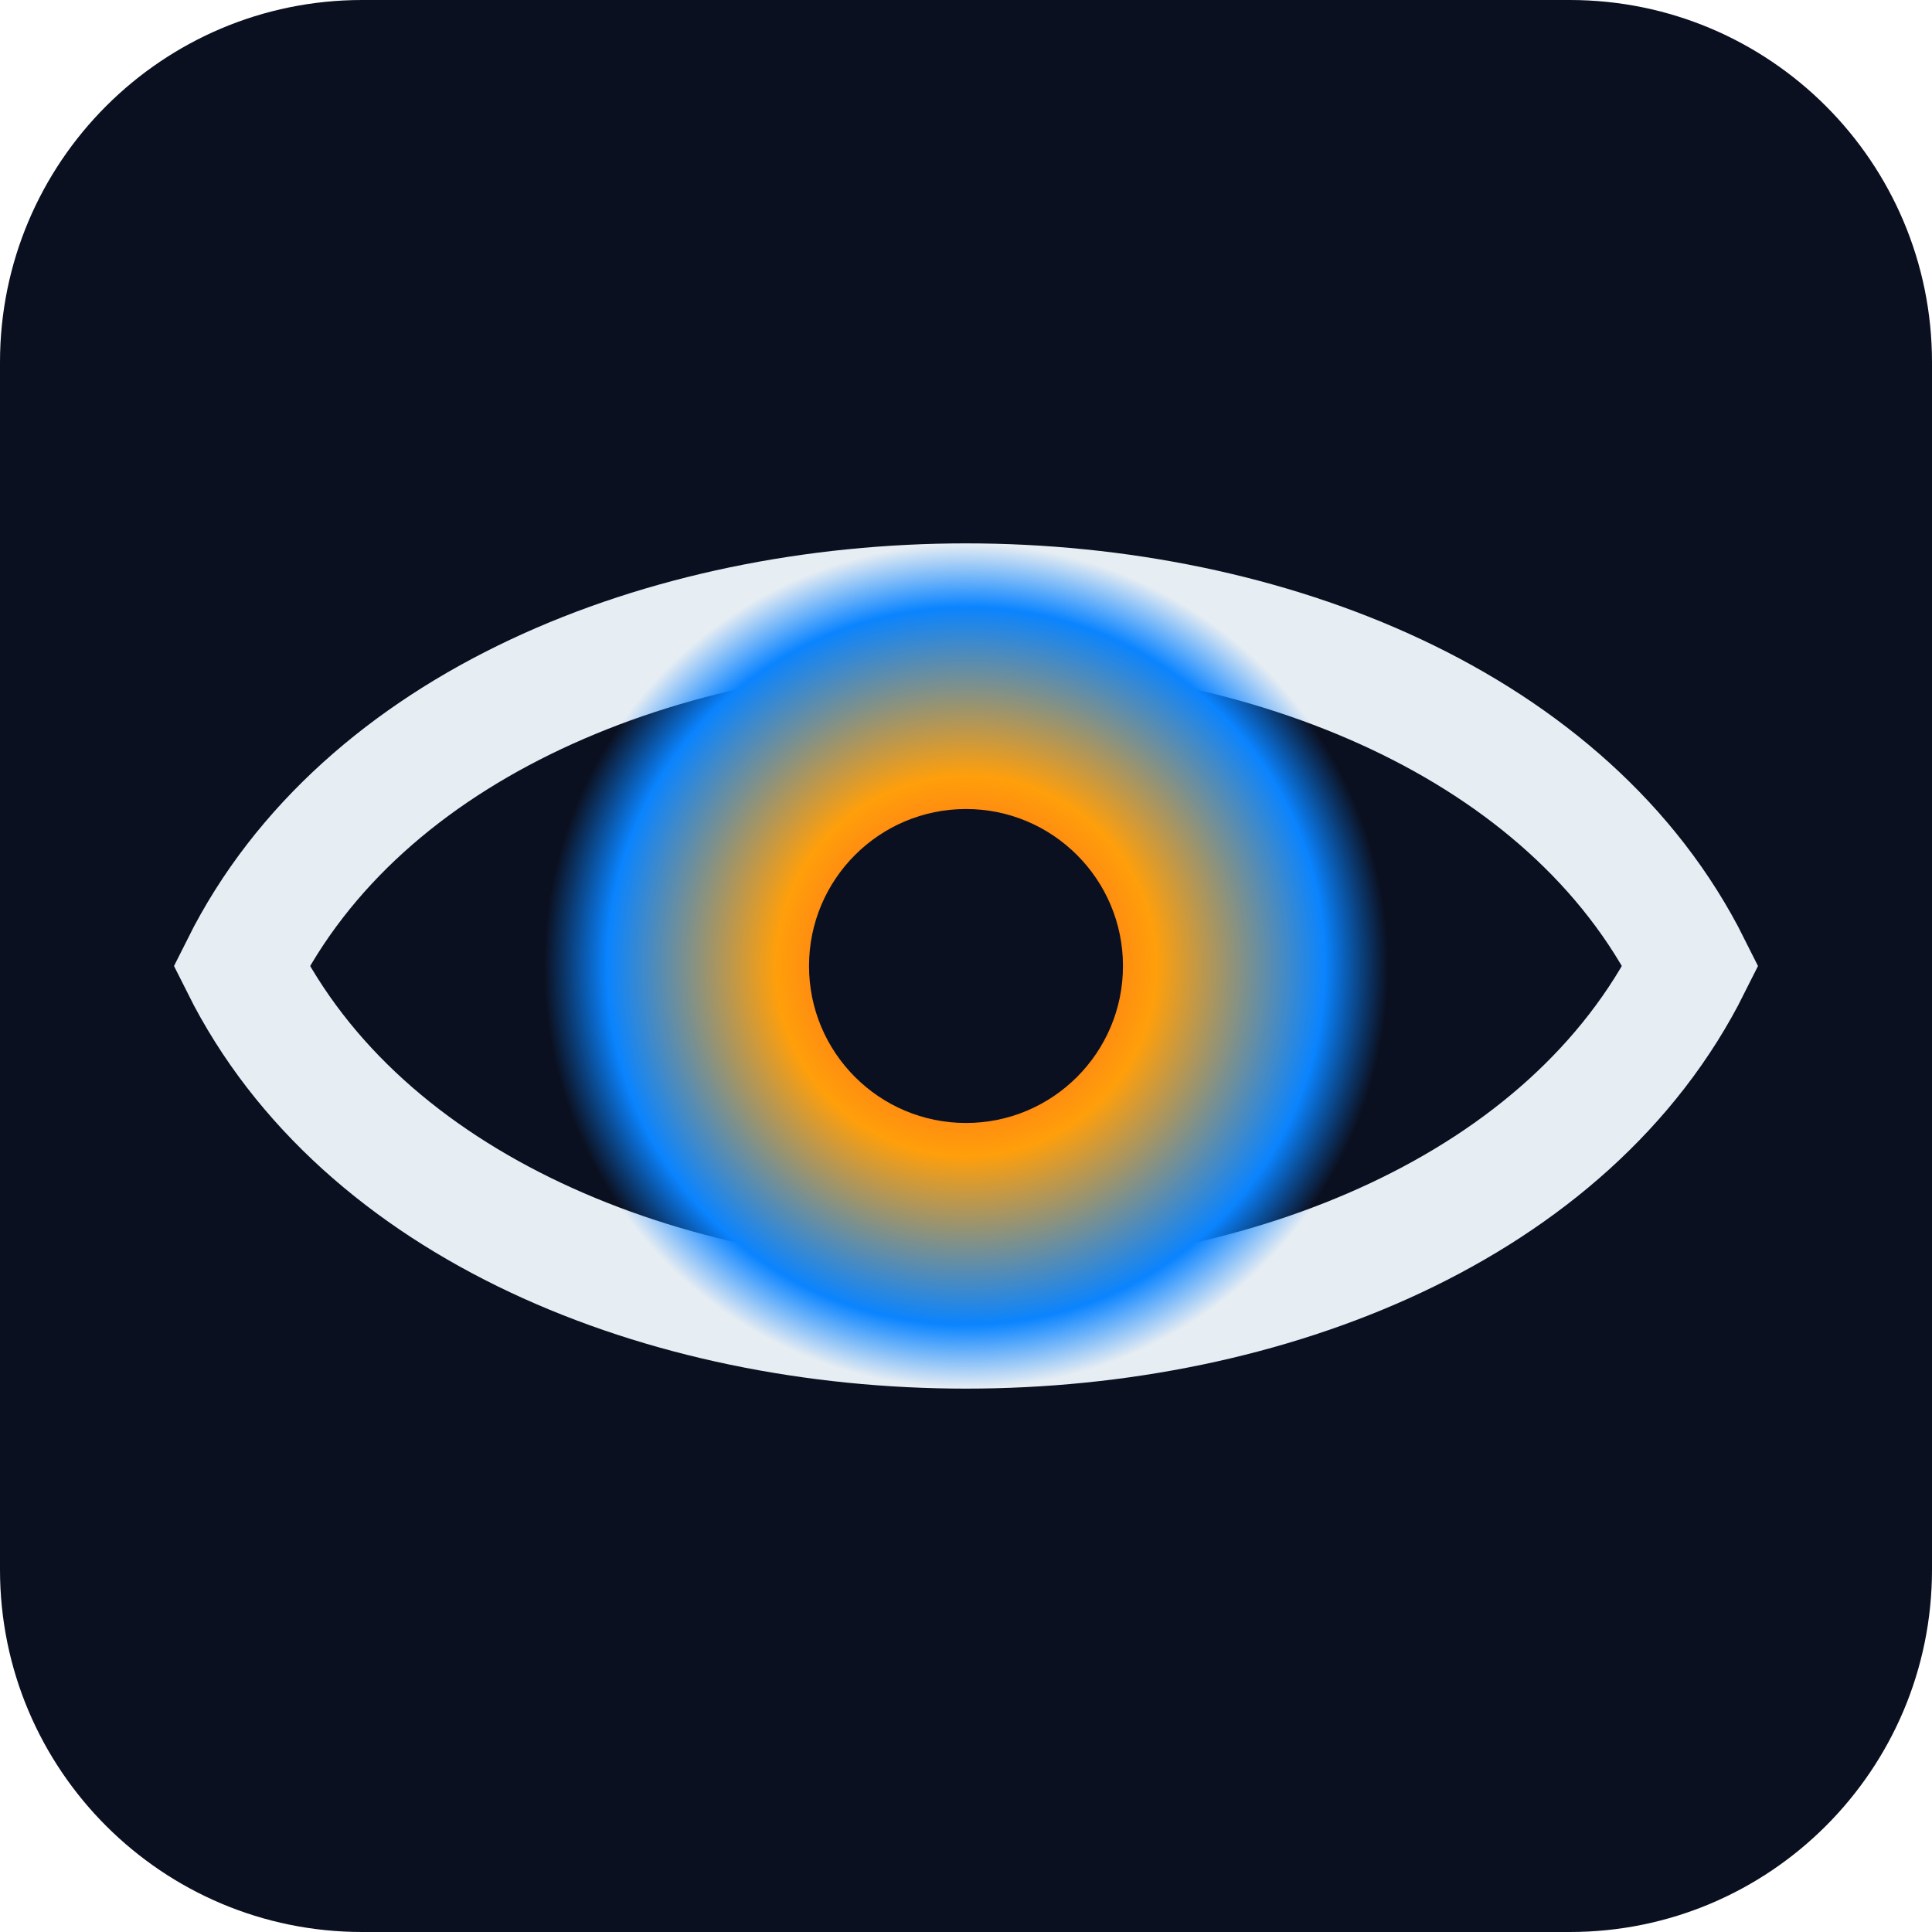
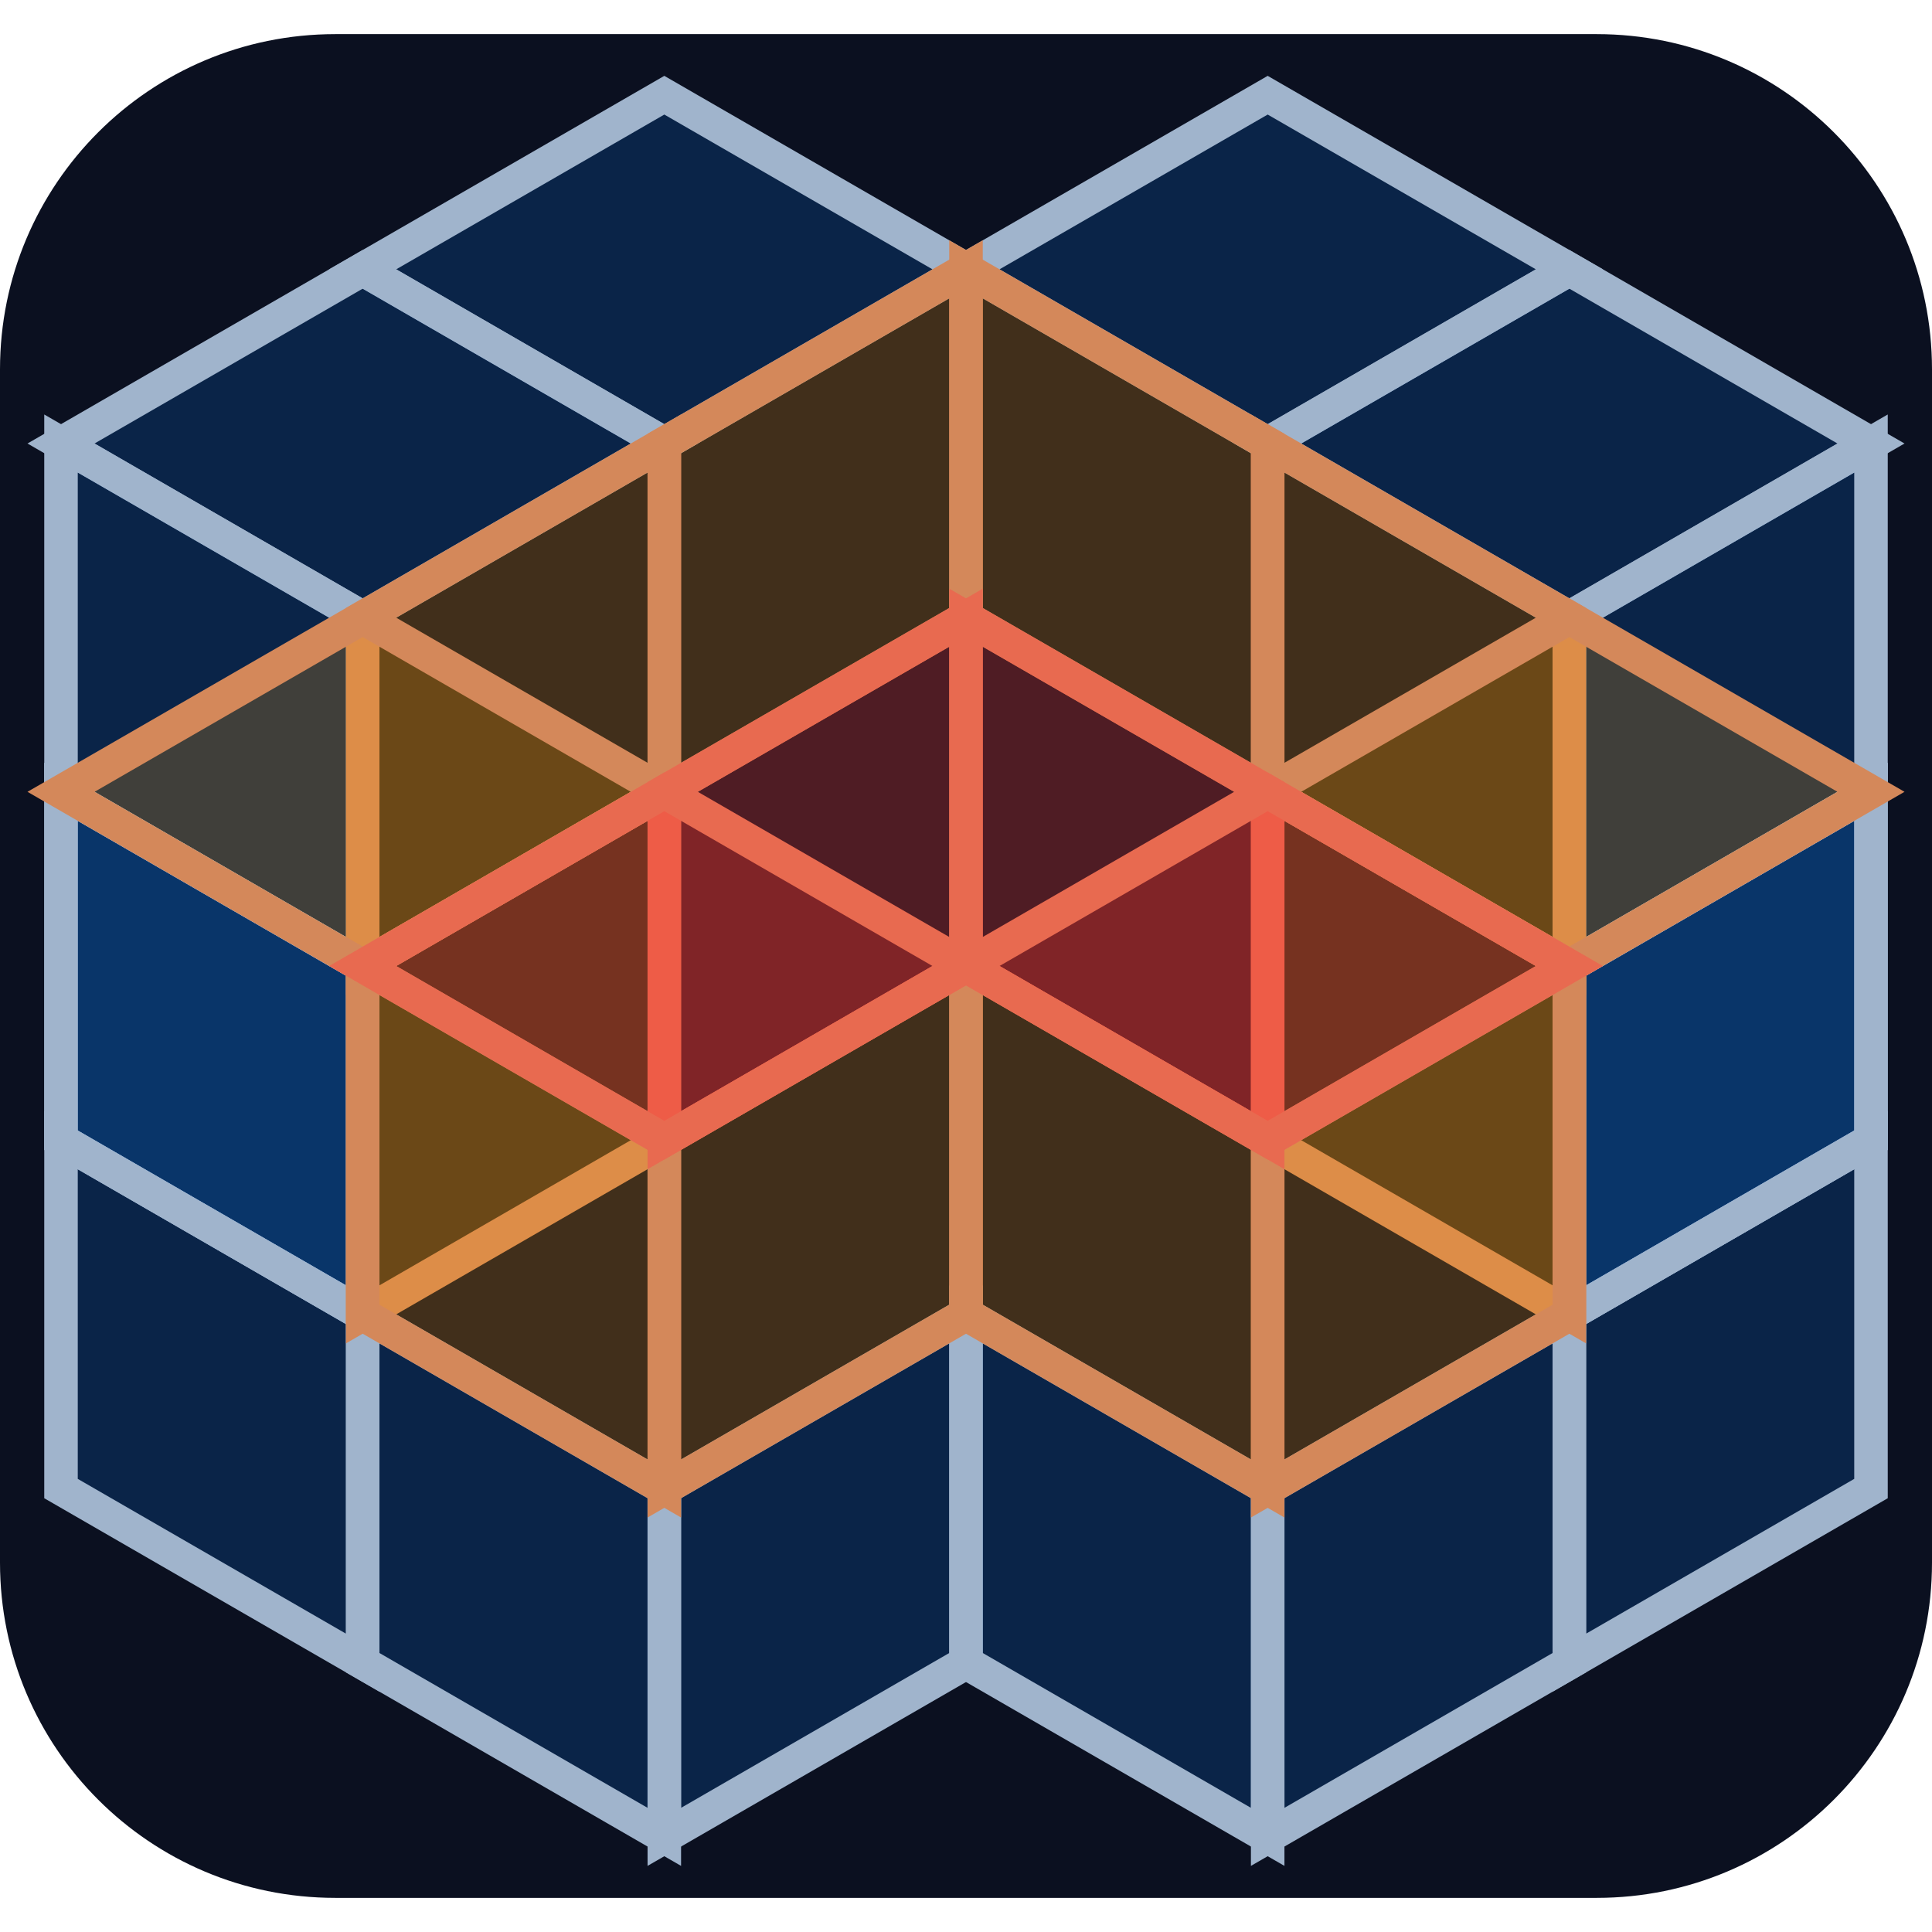
- <svg xmlns="http://www.w3.org/2000/svg" viewBox="0 0 32 32">
-   <defs>
-     <radialGradient id="g" cx="50%" cy="50%" r="50%">
-       <stop offset="0%" stop-color="#ff3b30" />
-       <stop offset="45%" stop-color="#ff9f0a" />
-       <stop offset="85%" stop-color="#0a84ff" />
-       <stop offset="100%" stop-color="#0a84ff" stop-opacity="0" />
-     </radialGradient>
-   </defs>
-   <rect width="32" height="32" rx="6" fill="#0b1020" />
-   <path d="M4 16 C 8 8, 24 8, 28 16 C 24 24, 8 24, 4 16 Z" fill="none" stroke="#e6edf3" stroke-width="2" />
-   <circle cx="16" cy="16" r="7" fill="url(#g)" />
-   <circle cx="16" cy="16" r="2.6" fill="#0b1020" />
+ <svg xmlns="http://www.w3.org/2000/svg" viewBox="19.15 19.71 31.7 30.58" width="32" height="32">
+   <rect x="19.15" y="19.71" width="31.7" height="30.58" rx="5.5" fill="#0b1020" />
+   <g fill="rgba(10,132,255,0.18)" stroke="#a0b4cc" stroke-width="0.55">
+     <polygon points="30.05,26.427 35,23.569 30.05,20.712 25.101,23.569" />
+     <polygon points="39.95,26.427 44.9,23.569 39.95,20.712 35,23.569" />
+     <polygon points="20.151,32.142 25.101,35 25.101,40.716 20.151,37.858" />
+     <polygon points="44.9,35 44.9,40.716 49.849,37.858 49.849,32.142" />
+     <polygon points="25.101,29.285 30.05,26.427 25.101,23.569 20.151,26.427" />
+     <polygon points="44.9,29.285 49.849,26.427 44.9,23.569 39.95,26.427" />
+     <polygon points="20.151,26.427 25.101,29.285 25.101,35 20.151,32.142" />
+     <polygon points="44.9,29.285 44.9,35 49.849,32.142 49.849,26.427" />
+     <polygon points="20.151,37.858 25.101,40.716 25.101,46.431 20.151,43.574" />
+     <polygon points="44.9,40.716 44.9,46.431 49.849,43.574 49.849,37.858" />
+     <polygon points="20.151,32.142 25.101,35 25.101,40.716 20.151,37.858" />
+     <polygon points="44.9,35 44.9,40.716 49.849,37.858 49.849,32.142" />
+     <polygon points="30.05,43.573 30.05,49.289 35,46.431 35,40.716" />
+     <polygon points="25.101,40.716 30.05,43.573 30.05,49.289 25.101,46.431" />
+     <polygon points="39.95,43.573 39.95,49.289 44.9,46.431 44.9,40.716" />
+     <polygon points="35,40.716 39.95,43.573 39.95,49.289 35,46.431" />
+   </g>
+   <g fill="rgba(255,159,10,0.22)" stroke="#d4885a" stroke-width="0.55">
+     <polygon points="30.05,26.427 30.05,32.142 35,29.285 35,23.569" />
+     <polygon points="35,23.569 39.95,26.427 39.95,32.142 35,29.285" />
+     <polygon points="25.101,35 25.101,40.716 30.05,37.858 30.05,32.142" />
+     <polygon points="39.95,32.142 44.9,35 44.9,40.716 39.95,37.858" />
+     <polygon points="25.101,29.285 25.101,35 30.05,32.142 30.05,26.427" />
+     <polygon points="39.95,26.427 44.9,29.285 44.9,35 39.95,32.142" />
+     <polygon points="25.101,35 30.05,32.142 25.101,29.285 20.151,32.142" />
+     <polygon points="44.9,35 49.849,32.142 44.9,29.285 39.95,32.142" />
+     <polygon points="30.05,37.858 30.05,43.573 35,40.716 35,35" />
+     <polygon points="25.101,35 30.05,37.858 30.05,43.573 25.101,40.716" />
+     <polygon points="39.95,37.858 39.95,43.573 44.9,40.716 44.9,35" />
+     <polygon points="35,35 39.95,37.858 39.95,43.573 35,40.716" />
+   </g>
+   <g fill="rgba(255,59,48,0.28)" stroke="#e86a50" stroke-width="0.55">
+     <polygon points="30.05,32.142 30.05,37.858 35,35 35,29.285" />
+     <polygon points="35,29.285 39.95,32.142 39.95,37.858 35,35" />
+     <polygon points="30.05,37.858 35,35 30.05,32.142 25.101,35" />
+     <polygon points="39.95,37.858 44.9,35 39.95,32.142 35,35" />
+   </g>
</svg>
